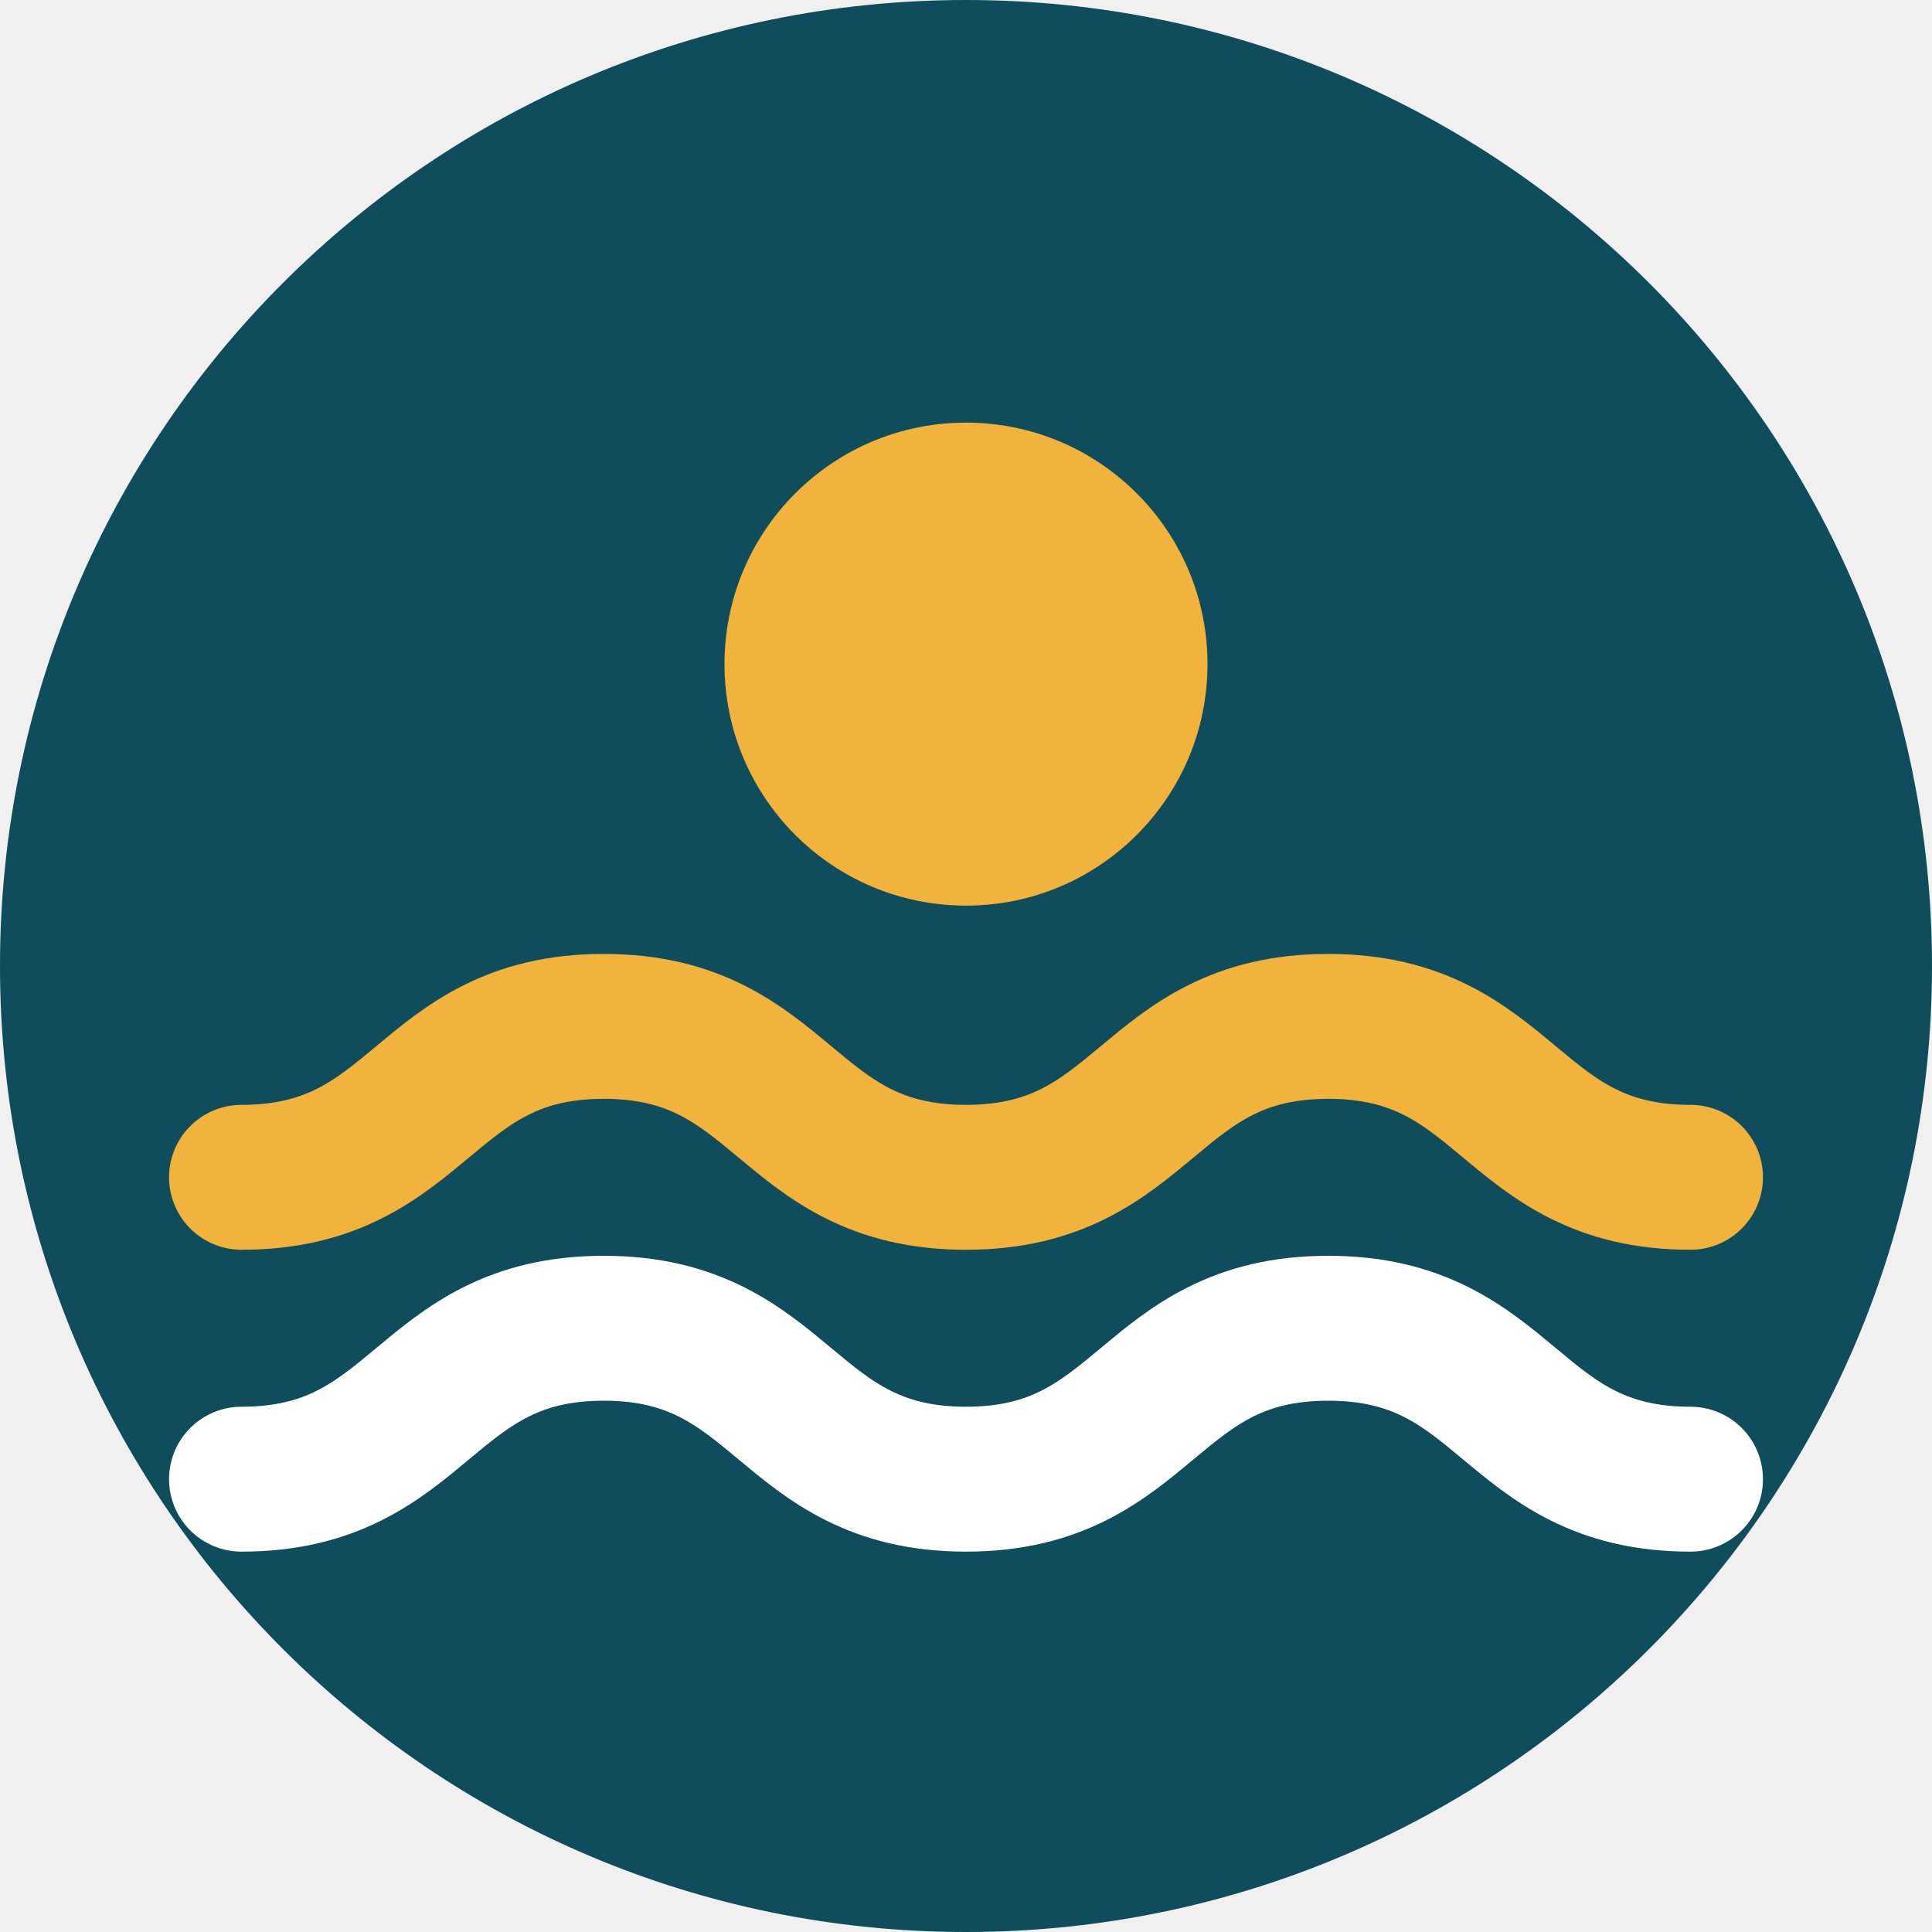
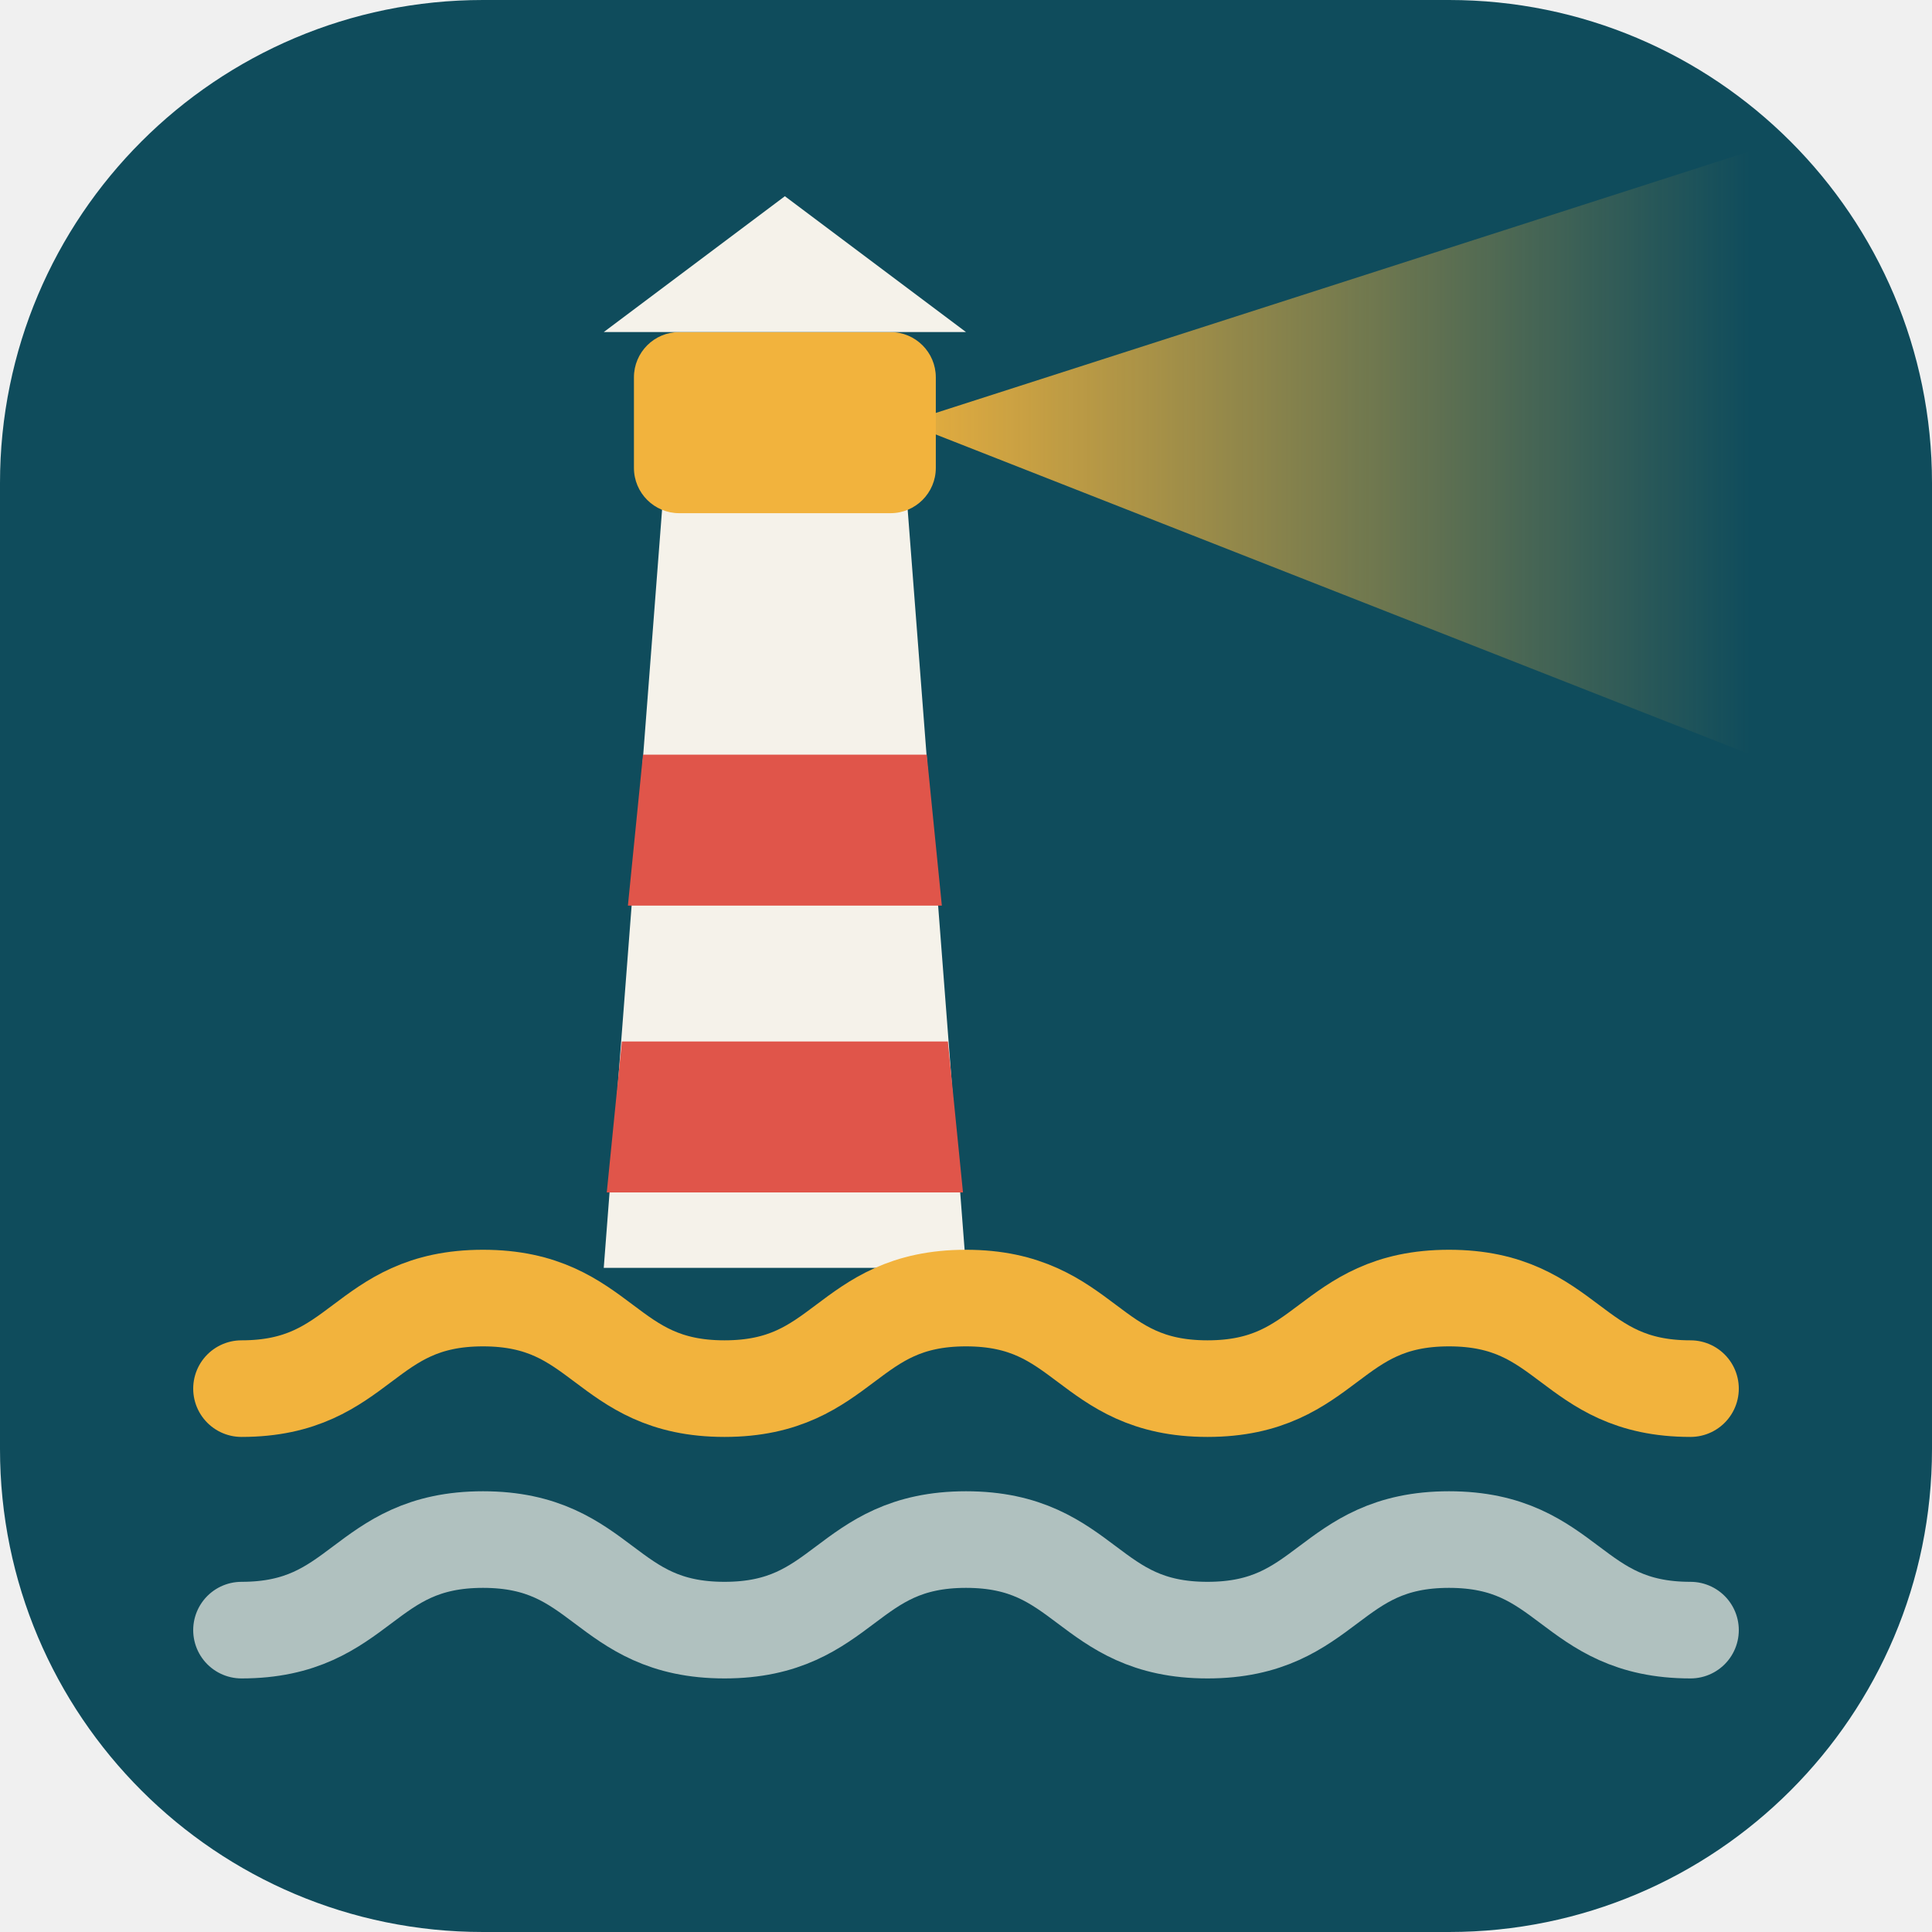
- <svg xmlns="http://www.w3.org/2000/svg" viewBox="0 0 32 32">
-   <circle cx="16" cy="16" r="16" fill="#0f4c5c" />
-   <circle cx="16" cy="11" r="4" fill="#f2b33d" />
-   <path d="M4 19.5c3 0 3-2.5 6-2.5s3 2.5 6 2.5 3-2.5 6-2.5 3 2.5 6 2.5" fill="none" stroke="#f2b33d" stroke-width="2.4" stroke-linecap="round" />
-   <path d="M4 24.5c3 0 3-2.5 6-2.5s3 2.5 6 2.5 3-2.5 6-2.5 3 2.5 6 2.5" fill="none" stroke="#fff" stroke-width="2.4" stroke-linecap="round" />
+ <svg xmlns="http://www.w3.org/2000/svg" viewBox="0 0 64 64">
+   <defs>
+     <linearGradient id="b" x1="0" x2="1">
+       <stop offset="0" stop-color="#f2b33d" stop-opacity=".95" />
+       <stop offset="1" stop-color="#f2b33d" stop-opacity="0" />
+     </linearGradient>
+   </defs>
+   <rect width="64" height="64" rx="16" fill="#0f4c5c" />
+   <path d="M30 14 L58 5 L58 25 Z" fill="url(#b)" />
+   <path d="M22 16h8l2 26H20z" fill="#f5f2ea" />
+   <path d="M21.3 25h9.4l.5 5H20.8z" fill="#e0554a" />
+   <path d="M20.6 34.5h10.8l.5 5H20.1z" fill="#e0554a" />
+   <rect x="21" y="11" width="10" height="6" rx="1.5" fill="#f2b33d" />
+   <path d="M20 11l6-4.5 6 4.5z" fill="#f5f2ea" />
+   <path d="M8 46c4 0 4-3 8-3s4 3 8 3 4-3 8-3 4 3 8 3 4-3 8-3 4 3 8 3" fill="none" stroke="#f2b33d" stroke-width="3.2" stroke-linecap="round" />
+   <path d="M8 54c4 0 4-3 8-3s4 3 8 3 4-3 8-3 4 3 8 3 4-3 8-3 4 3 8 3" fill="none" stroke="#f5f2ea" stroke-width="3.2" stroke-linecap="round" opacity=".7" />
</svg>
